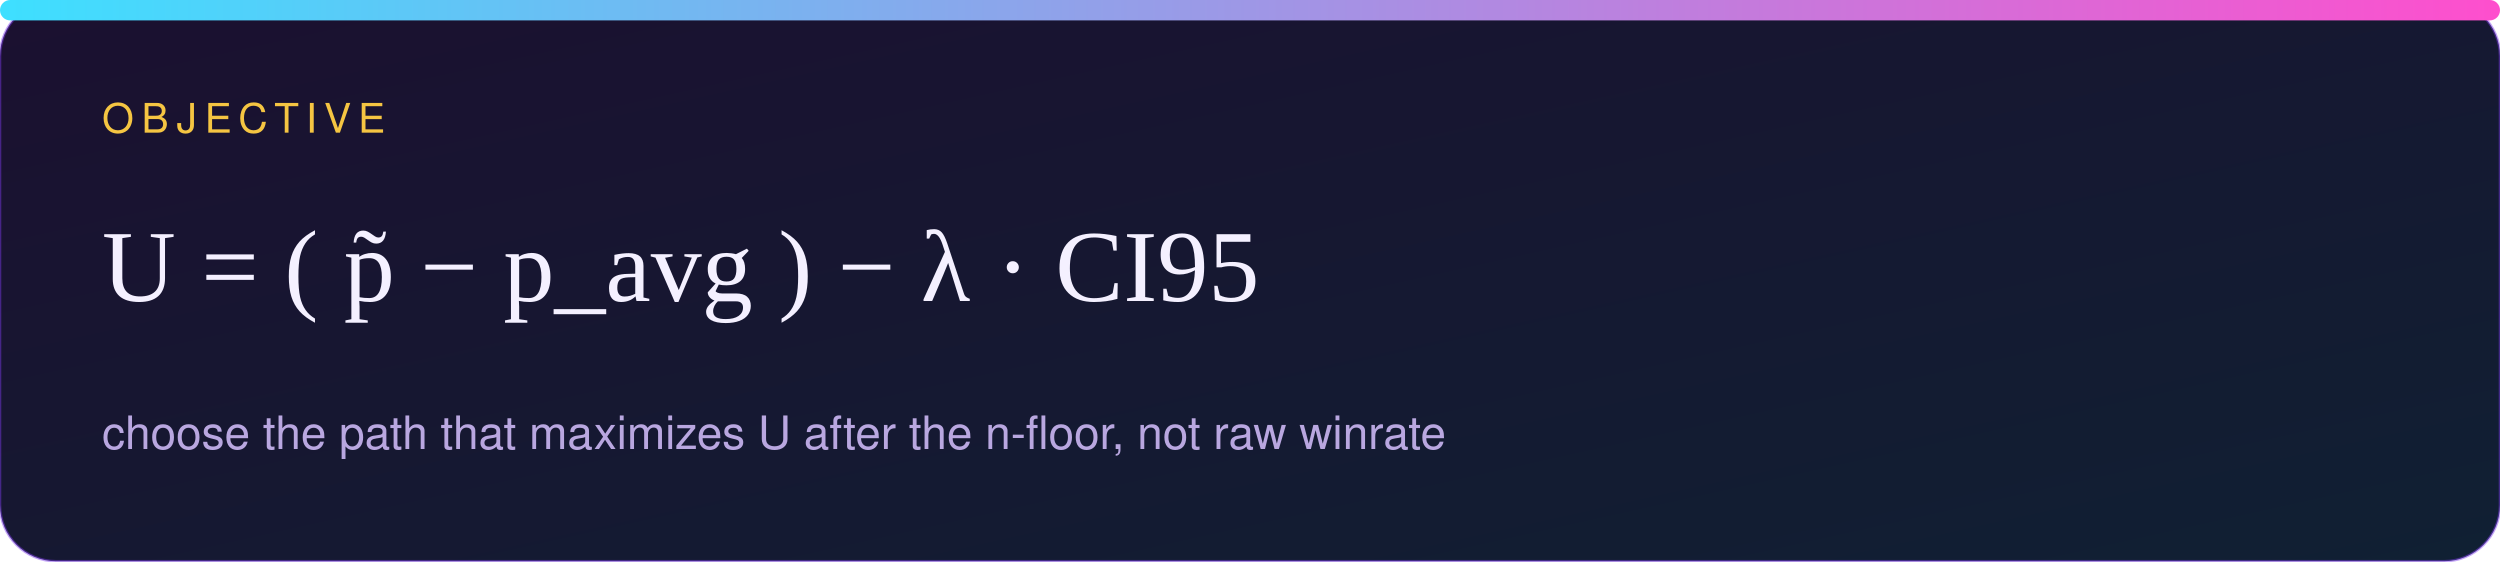
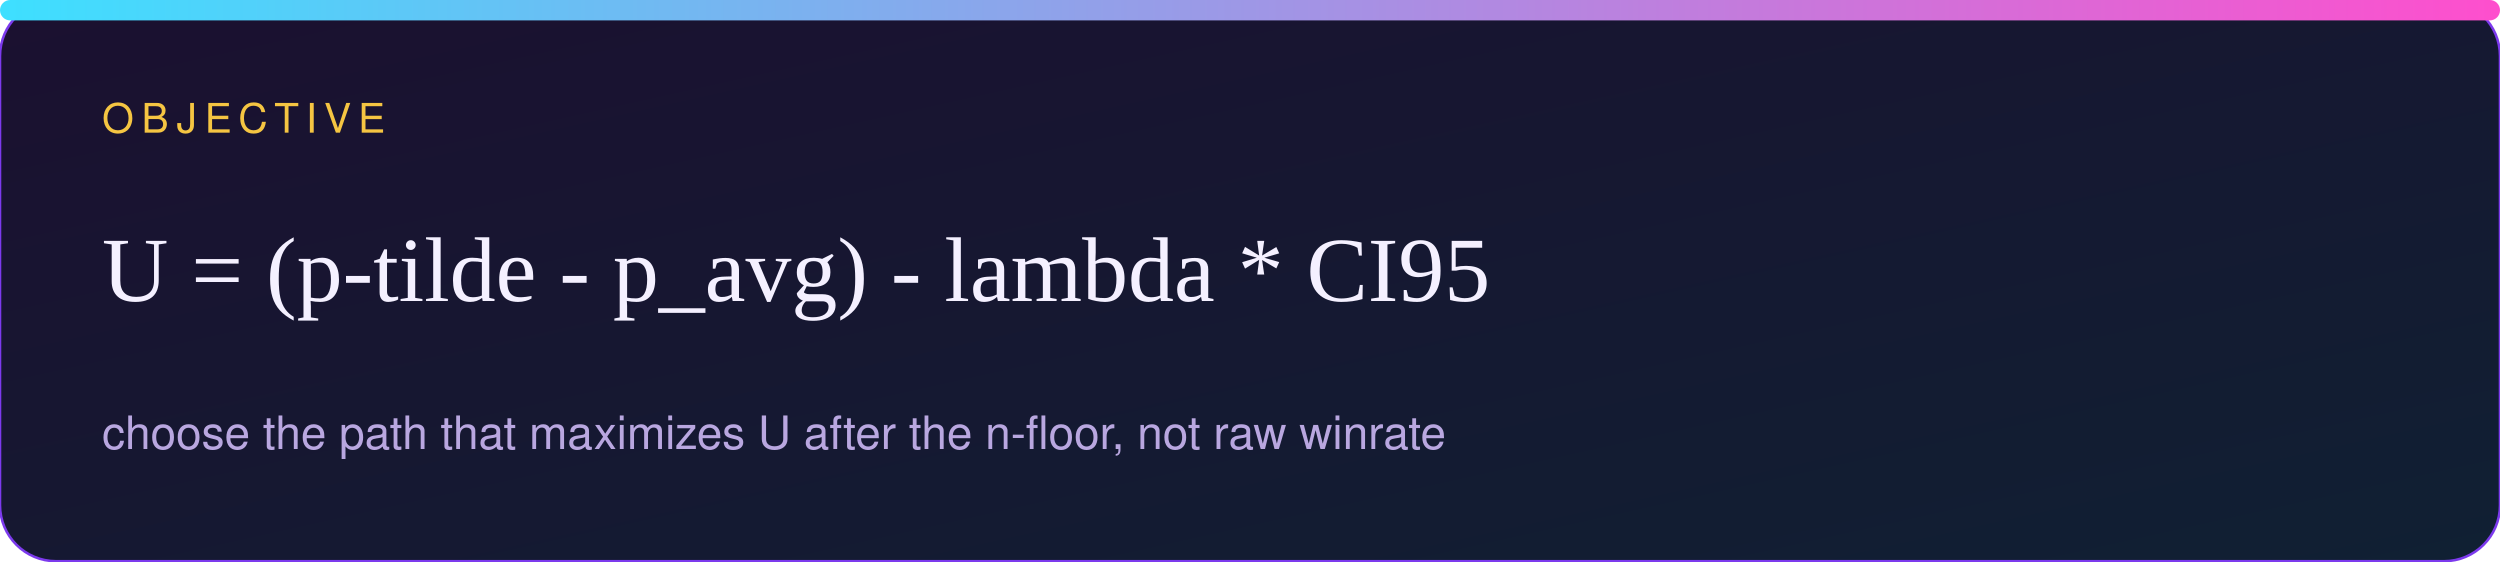
- <svg xmlns="http://www.w3.org/2000/svg" viewBox="0 0 980 220" role="img" aria-label="Utility formula">
+ <svg xmlns="http://www.w3.org/2000/svg" width="980" height="220" viewBox="0 0 980 220">
  <defs>
    <linearGradient id="card" x1="0" y1="0" x2="1" y2="1">
      <stop offset="0%" stop-color="#1b1030" />
      <stop offset="100%" stop-color="#102033" />
    </linearGradient>
    <linearGradient id="accent" x1="0" y1="0" x2="1" y2="0">
      <stop offset="0%" stop-color="#3de0ff" />
      <stop offset="100%" stop-color="#ff4ecd" />
    </linearGradient>
  </defs>
-   <rect width="980" height="220" rx="22" fill="url(#card)" stroke="#7c3aed" stroke-opacity="0.45" />
+   <rect width="980" height="220" rx="22" fill="url(#card)" stroke="#7c3aed" />
  <rect x="0" y="0" width="980" height="8" rx="4" fill="url(#accent)" />
  <text x="40" y="52" font-family="Segoe UI, Helvetica, Arial, sans-serif" font-size="16" letter-spacing="3" fill="#f5c542">OBJECTIVE</text>
-   <text x="40" y="118" font-family="Cambria, Times New Roman, serif" font-size="40" fill="#f4f0ff">U  =  ( p̃ − p_avg )  −  λ · CI95</text>
+   <text x="40" y="118" font-family="Cambria, Times New Roman, serif" font-size="36" fill="#f4f0ff">U  =  (p-tilde - p_avg)  -  lambda * CI95</text>
  <text x="40" y="176" font-family="Segoe UI, Helvetica, Arial, sans-serif" font-size="18" fill="#b9a7e0">choose the path that maximizes U after the n-floor, not raw winrate</text>
</svg>
